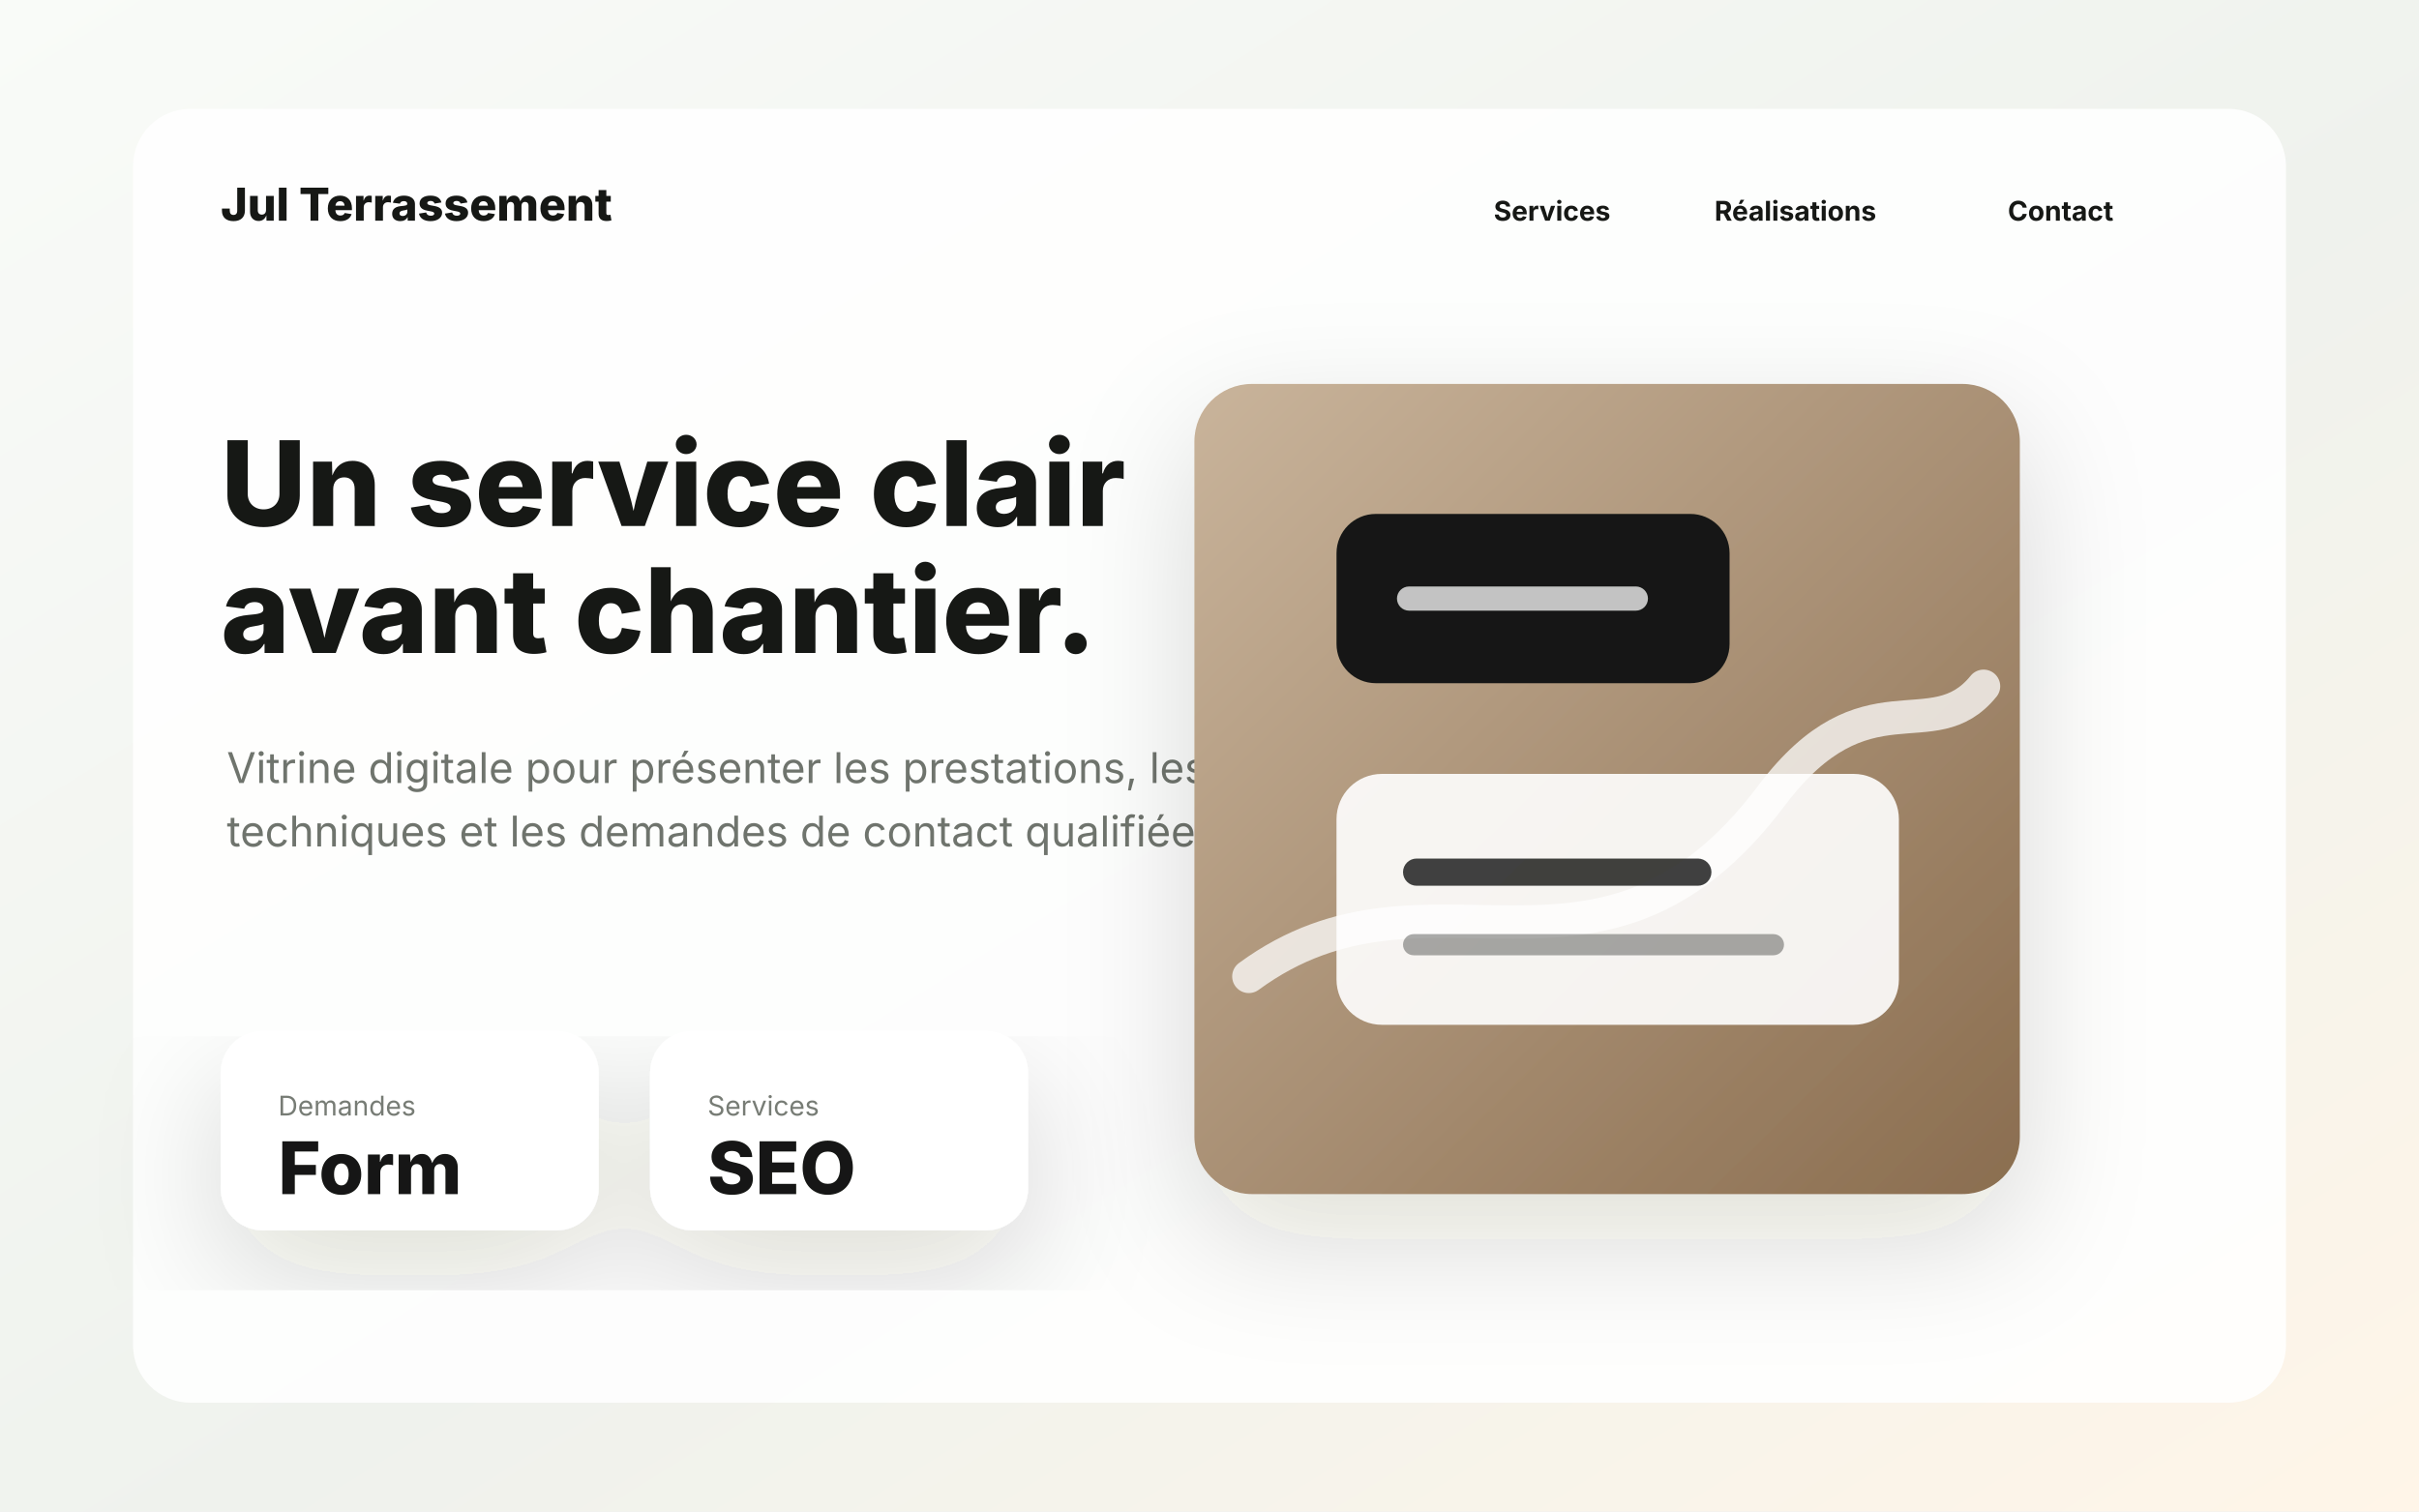
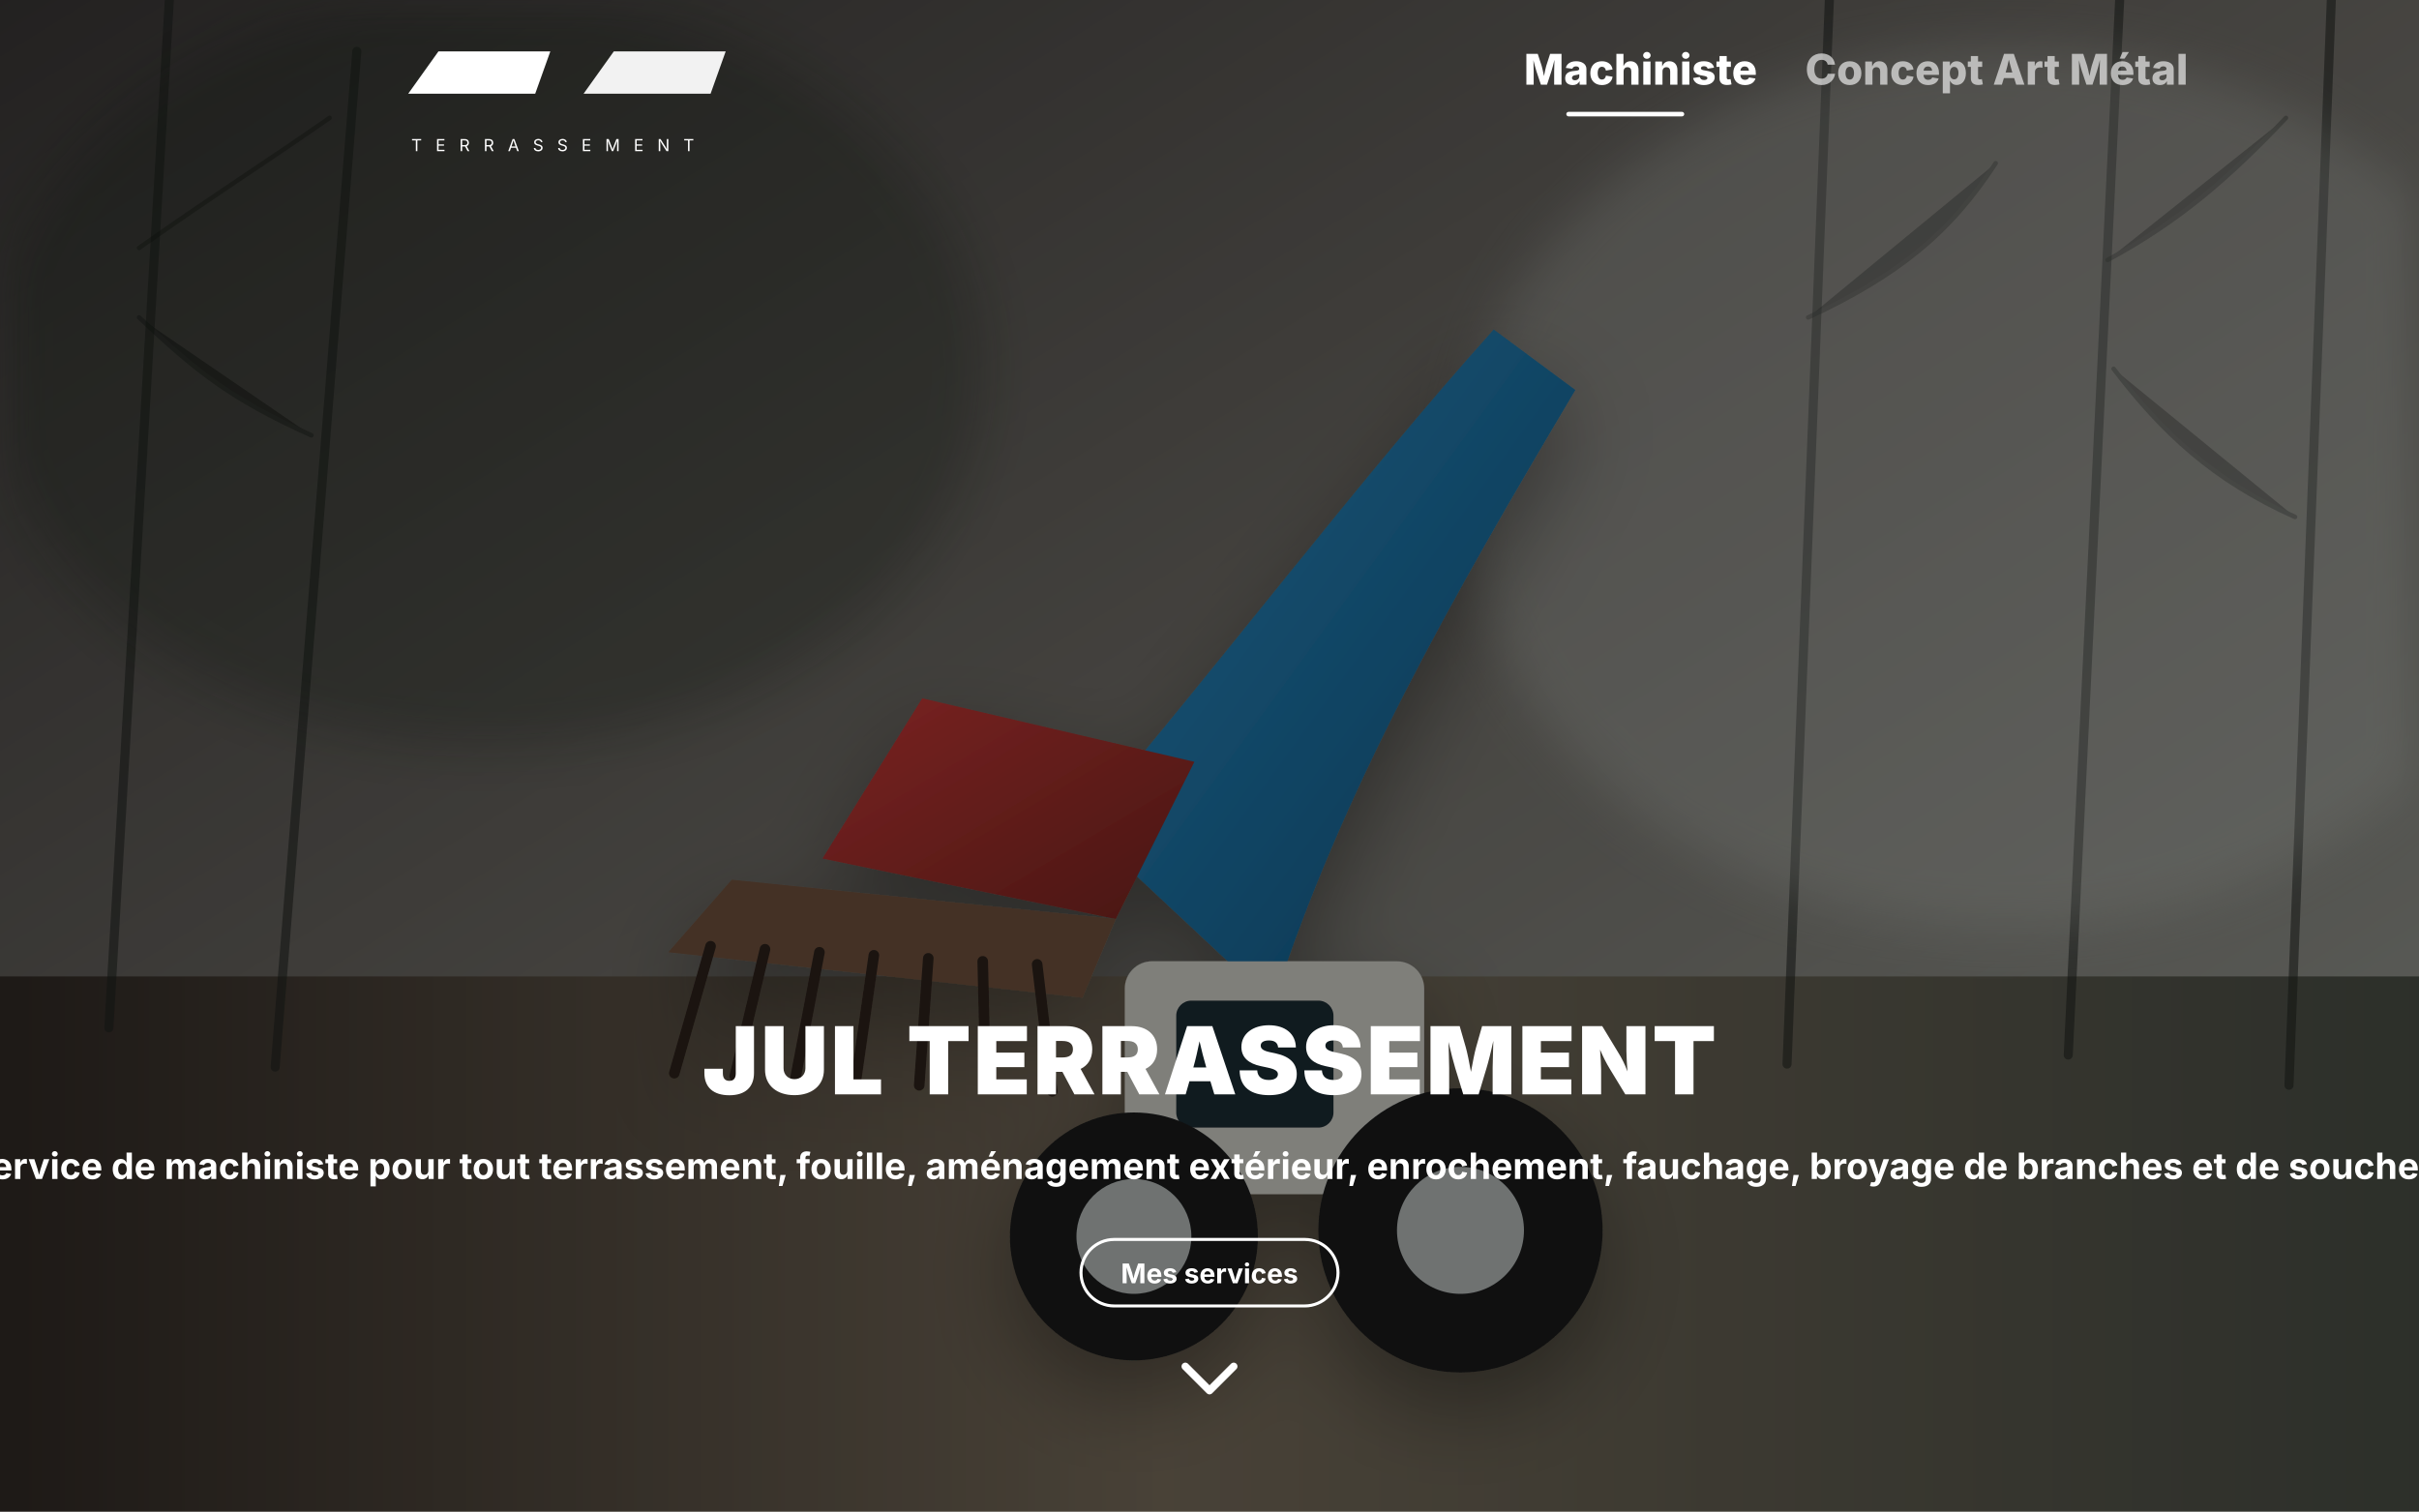
<svg xmlns="http://www.w3.org/2000/svg" width="1600" height="1000" viewBox="0 0 1600 1000" role="img" aria-label="Capture du site Jul Terrassement">
  <defs>
-     <linearGradient id="bg" x1="0" y1="0" x2="1" y2="1">
-       <stop offset="0" stop-color="#f9fbf8" />
-       <stop offset="0.55" stop-color="#eff2ed" />
-       <stop offset="1" stop-color="#fff5e8" />
+     <linearGradient id="forest" x1="0" y1="0" x2="1" y2="1">
+       <stop offset="0" stop-color="#3c3938" />
+       <stop offset="0.46" stop-color="#74716b" />
+       <stop offset="1" stop-color="#a8aca4" />
    </linearGradient>
-     <linearGradient id="earth" x1="0" y1="0" x2="1" y2="1">
-       <stop offset="0" stop-color="#c9b49b" />
-       <stop offset="1" stop-color="#8a6d4f" />
+     <linearGradient id="ground" x1="0" y1="0" x2="1" y2="0">
+       <stop offset="0" stop-color="#322b26" />
+       <stop offset="0.48" stop-color="#7d715f" />
+       <stop offset="1" stop-color="#4c5148" />
    </linearGradient>
-     <filter id="shadow" x="-20%" y="-20%" width="140%" height="150%">
-       <feDropShadow dx="0" dy="30" stdDeviation="42" flood-color="#2d281f" flood-opacity="0.15" />
+     <linearGradient id="machineBlue" x1="0" y1="0" x2="1" y2="1">
+       <stop offset="0" stop-color="#2e9ad7" />
+       <stop offset="1" stop-color="#0f5684" />
+     </linearGradient>
+     <linearGradient id="headRed" x1="0" y1="0" x2="1" y2="1">
+       <stop offset="0" stop-color="#d33a38" />
+       <stop offset="1" stop-color="#7a2621" />
+     </linearGradient>
+     <filter id="softBlur">
+       <feGaussianBlur stdDeviation="16" />
+     </filter>
+     <filter id="heroShadow" x="-20%" y="-20%" width="140%" height="150%">
+       <feDropShadow dx="0" dy="24" stdDeviation="28" flood-color="#000000" flood-opacity="0.34" />
    </filter>
  </defs>
-   <rect width="1600" height="1000" fill="url(#bg)" />
-   <rect x="88" y="72" width="1424" height="856" rx="38" fill="#ffffff" opacity="0.88" />
-   <g font-family="Inter, Helvetica, Arial, sans-serif" fill="#161815">
-     <text x="146" y="146" font-size="30" font-weight="800">Jul Terrassement</text>
-     <text x="988" y="146" font-size="18" font-weight="650">Services</text>
-     <text x="1134" y="146" font-size="18" font-weight="650">Réalisations</text>
-     <text x="1328" y="146" font-size="18" font-weight="650">Contact</text>
-     <text x="146" y="348" font-size="78" font-weight="780">Un service clair</text>
-     <text x="146" y="432" font-size="78" font-weight="780">avant chantier.</text>
+   <rect width="1600" height="1000" fill="url(#forest)" />
+   <rect y="646" width="1600" height="354" fill="url(#ground)" />
+   <g opacity="0.55" stroke="#1d211e" stroke-width="6" stroke-linecap="round">
+     <path d="M72 680 L112 0" />
+     <path d="M182 706 L236 34" />
+     <path d="M1182 704 L1210 0" />
+     <path d="M1368 698 L1402 0" />
+     <path d="M1514 718 L1542 0" />
  </g>
-   <text x="150" y="518" fill="#6f746d" font-family="Inter, Helvetica, Arial, sans-serif" font-size="28">Vitrine digitale pour présenter les prestations, les moyens</text>
-   <text x="150" y="560" fill="#6f746d" font-family="Inter, Helvetica, Arial, sans-serif" font-size="28">techniques et les demandes de contact qualifiées.</text>
-   <g filter="url(#shadow)">
-     <rect x="790" y="254" width="546" height="536" rx="38" fill="url(#earth)" />
-     <path d="M826 646 C946 558 1058 678 1172 526 C1234 444 1278 496 1312 454" fill="none" stroke="#ffffff" stroke-width="22" stroke-linecap="round" opacity="0.74" />
-     <rect x="884" y="340" width="260" height="112" rx="26" fill="#171917" />
-     <rect x="924" y="388" width="166" height="16" rx="8" fill="#ffffff" opacity="0.74" />
-     <rect x="884" y="512" width="372" height="166" rx="30" fill="#ffffff" opacity="0.9" />
-     <rect x="928" y="568" width="204" height="18" rx="9" fill="#171917" opacity="0.82" />
-     <rect x="928" y="618" width="252" height="14" rx="7" fill="#171917" opacity="0.36" />
+   <g opacity="0.38" stroke="#111513" stroke-width="3" stroke-linecap="round">
+     <path d="M92 164 C146 126 172 110 218 78" />
+     <path d="M206 288 C152 264 128 244 92 210" />
+     <path d="M1196 210 C1256 182 1290 154 1320 108" />
+     <path d="M1394 172 C1442 146 1474 118 1512 78" />
+     <path d="M1518 342 C1464 318 1430 286 1398 244" />
  </g>
-   <g filter="url(#shadow)" font-family="Inter, Helvetica, Arial, sans-serif">
-     <rect x="146" y="682" width="250" height="132" rx="28" fill="#ffffff" />
-     <text x="184" y="738" fill="#777c75" font-size="18">Demandes</text>
-     <text x="184" y="790" fill="#151713" font-size="48" font-weight="760">Form</text>
-     <rect x="430" y="682" width="250" height="132" rx="28" fill="#ffffff" />
-     <text x="468" y="738" fill="#777c75" font-size="18">Services</text>
-     <text x="468" y="790" fill="#151713" font-size="48" font-weight="760">SEO</text>
+   <g opacity="0.26">
+     <ellipse cx="322" cy="244" rx="330" ry="250" fill="#152019" filter="url(#softBlur)" />
+     <ellipse cx="1326" cy="322" rx="360" ry="292" fill="#d9ded8" filter="url(#softBlur)" />
+   </g>
+   <g filter="url(#heroShadow)" transform="translate(292 90)">
+     <path d="M424 456 C516 348 608 226 696 128 L750 168 C668 306 596 432 550 574 Z" fill="url(#machineBlue)" />
+     <rect x="452" y="546" width="198" height="154" rx="18" fill="#dadad3" />
+     <rect x="486" y="572" width="104" height="84" rx="10" fill="#1f2d34" />
+     <path d="M318 372 L498 414 L446 518 L252 478 Z" fill="url(#headRed)" />
+     <path d="M192 492 L446 518 L424 570 L150 540 Z" fill="#755540" />
+     <g stroke="#2e241e" stroke-width="7" stroke-linecap="round">
+       <path d="M178 536 L154 620" />
+       <path d="M214 538 L194 622" />
+       <path d="M250 540 L234 624" />
+       <path d="M286 542 L274 626" />
+       <path d="M322 544 L316 628" />
+       <path d="M358 546 L360 630" />
+       <path d="M394 548 L404 632" />
+     </g>
+     <circle cx="458" cy="728" r="82" fill="#1b1d1e" />
+     <circle cx="458" cy="728" r="38" fill="#bfc4c3" />
+     <circle cx="674" cy="724" r="94" fill="#1b1d1e" />
+     <circle cx="674" cy="724" r="42" fill="#bfc4c3" />
+   </g>
+   <rect width="1600" height="1000" fill="#000000" opacity="0.42" />
+   <g fill="#ffffff" font-family="FK Grotesk, Inter, Helvetica, Arial, sans-serif">
+     <g transform="translate(270 34)">
+       <path d="M0 28 L84 28 L94 0 L20 0 Z" fill="#ffffff" />
+       <path d="M116 28 L200 28 L210 0 L136 0 Z" fill="#ffffff" opacity="0.94" />
+       <text x="2" y="66" font-size="11" letter-spacing="9">TERRASSEMENT</text>
+     </g>
+     <text x="1008" y="56" font-size="28" font-weight="800">Machiniste</text>
+     <rect x="1036" y="74" width="78" height="3" rx="1.5" fill="#ffffff" />
+     <text x="1194" y="56" font-size="28" font-weight="800" opacity="0.62">Concept Art Métal</text>
+   </g>
+   <g fill="#ffffff" font-family="FK Grotesk, Inter, Helvetica, Arial, sans-serif" text-anchor="middle">
+     <text x="800" y="724" font-size="62" font-weight="900" letter-spacing="1.5">JUL TERRASSEMENT</text>
+     <text x="800" y="780" font-size="24" font-weight="700">Service de machiniste pour tout terrassement, fouille, aménagement extérieur, enrochement, fauchage, broyage de branches et de souches.</text>
+     <rect x="715" y="820" width="170" height="44" rx="22" fill="none" stroke="#ffffff" stroke-width="2" />
+     <text x="800" y="849" font-size="18" font-weight="700">Mes services</text>
+     <path d="M784 904 L800 920 L816 904" fill="none" stroke="#ffffff" stroke-width="5" stroke-linecap="round" stroke-linejoin="round" />
  </g>
</svg>
